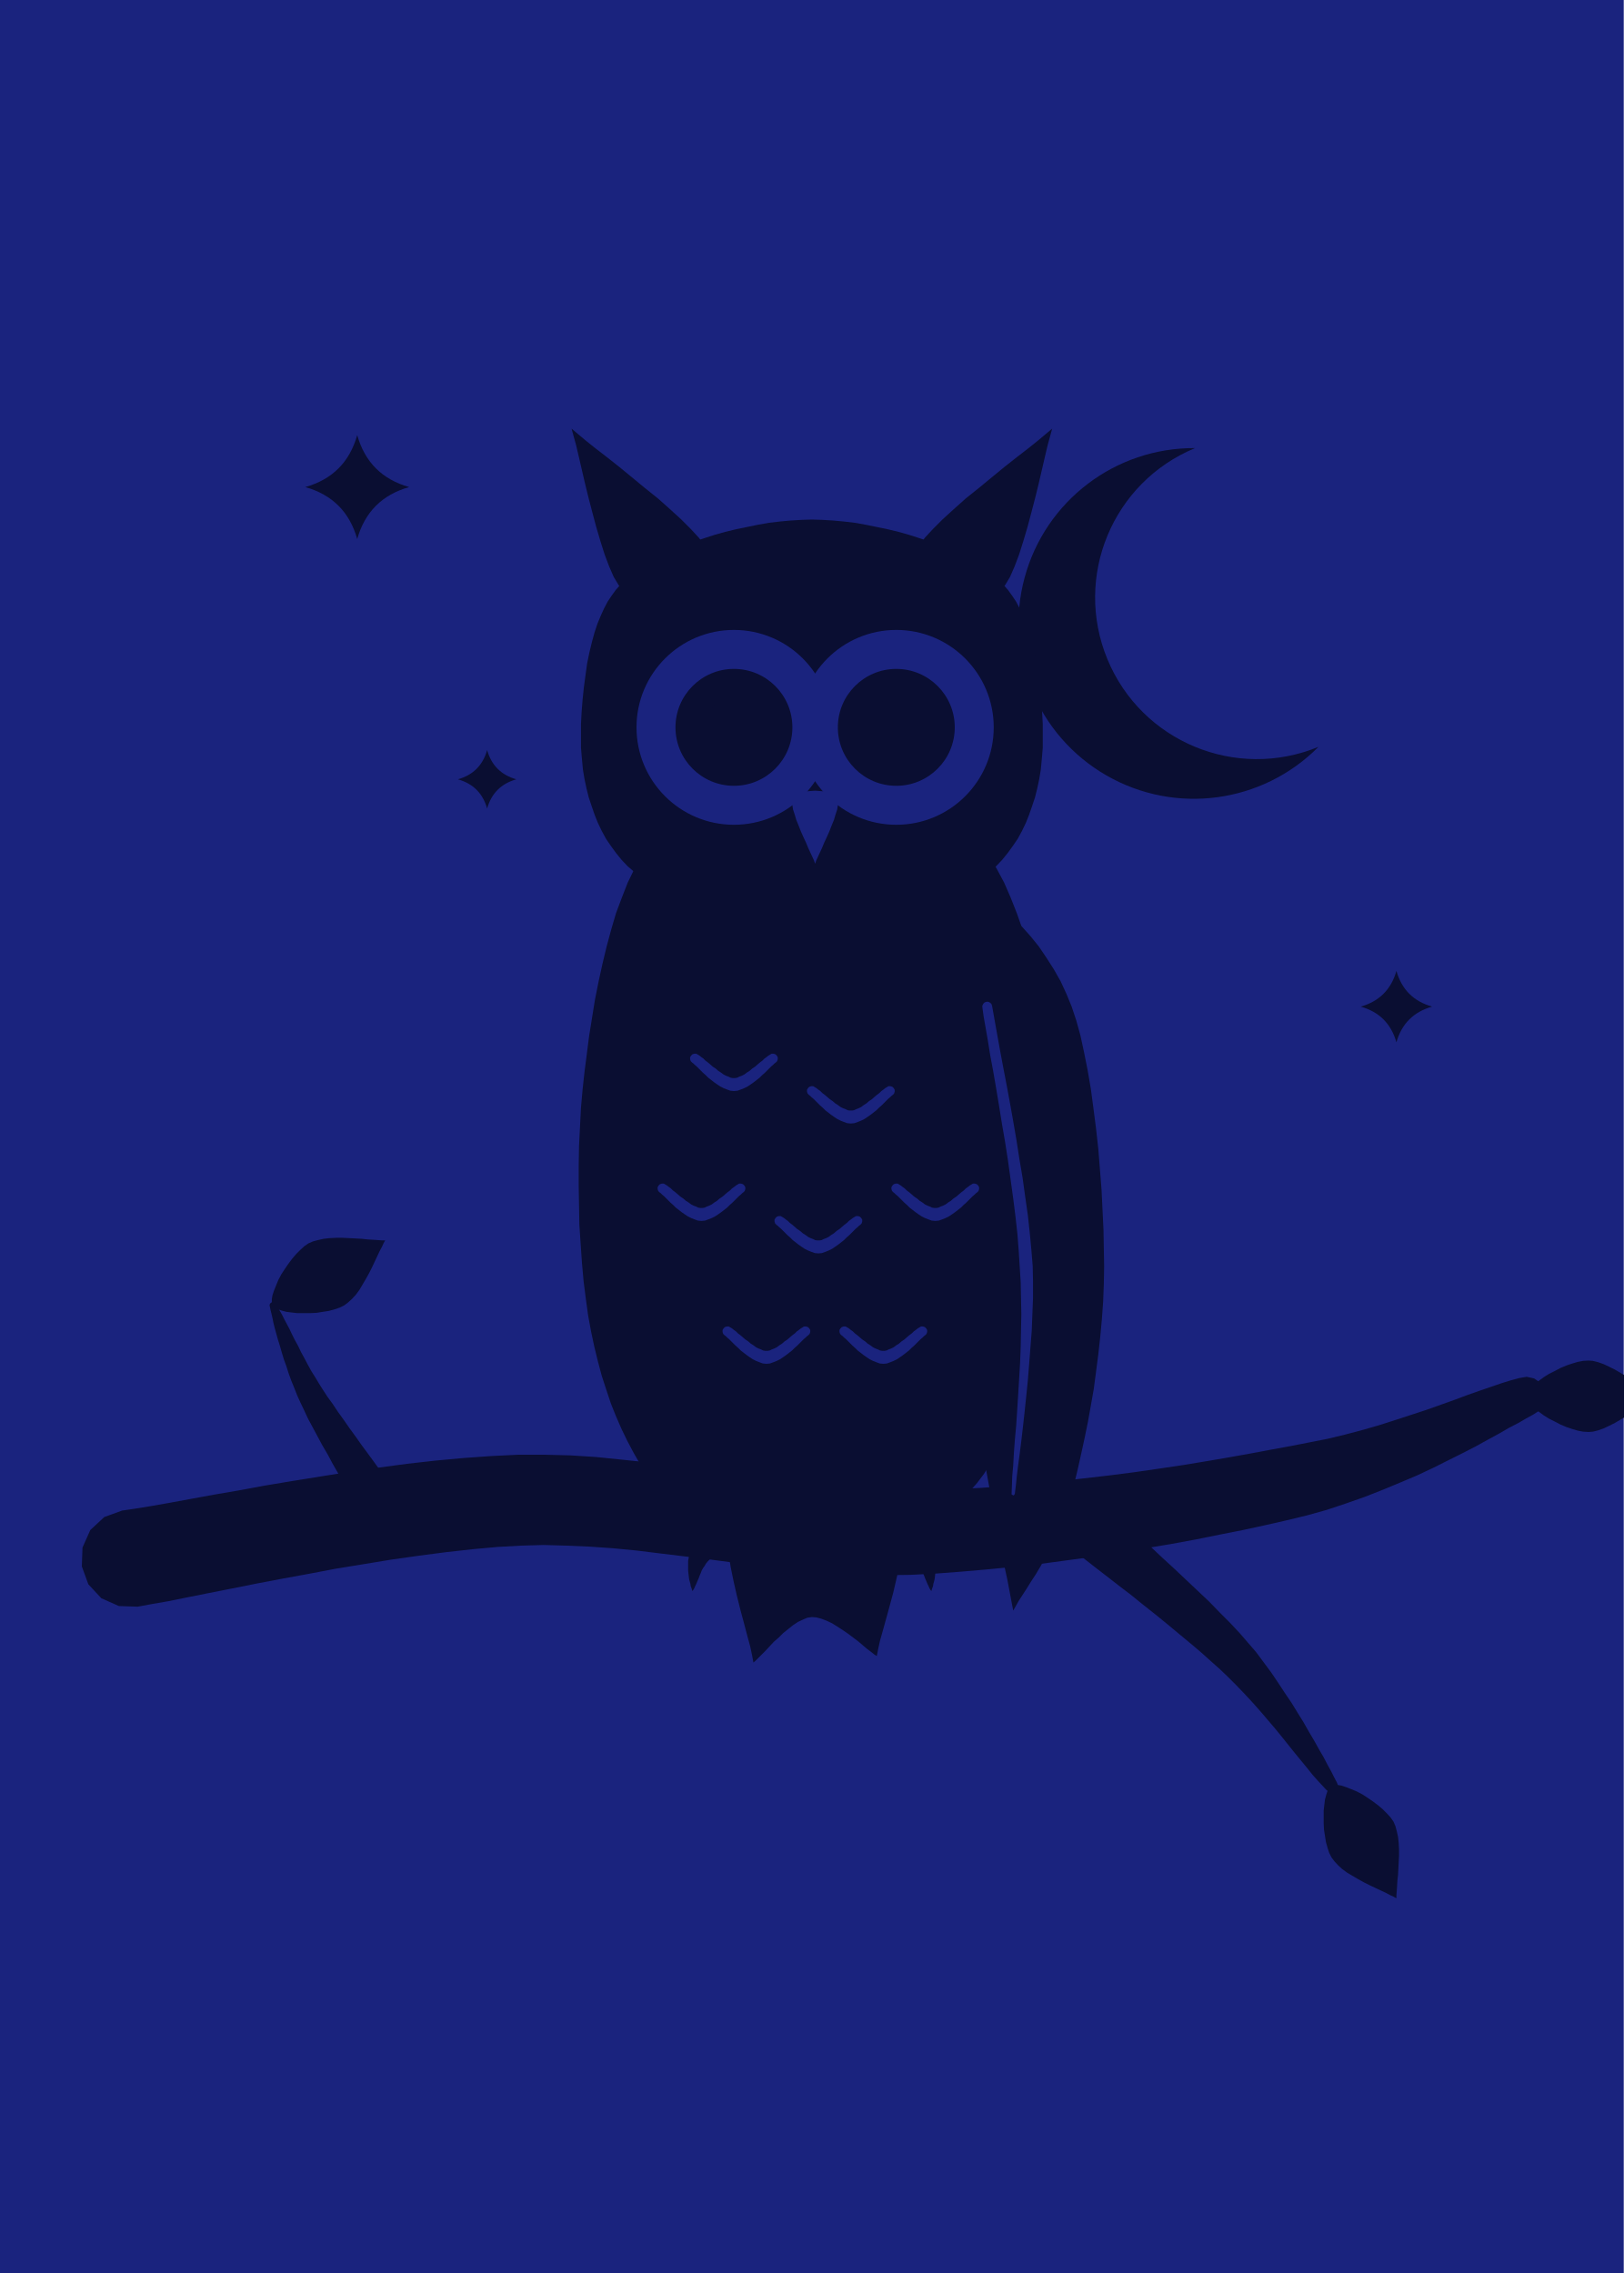
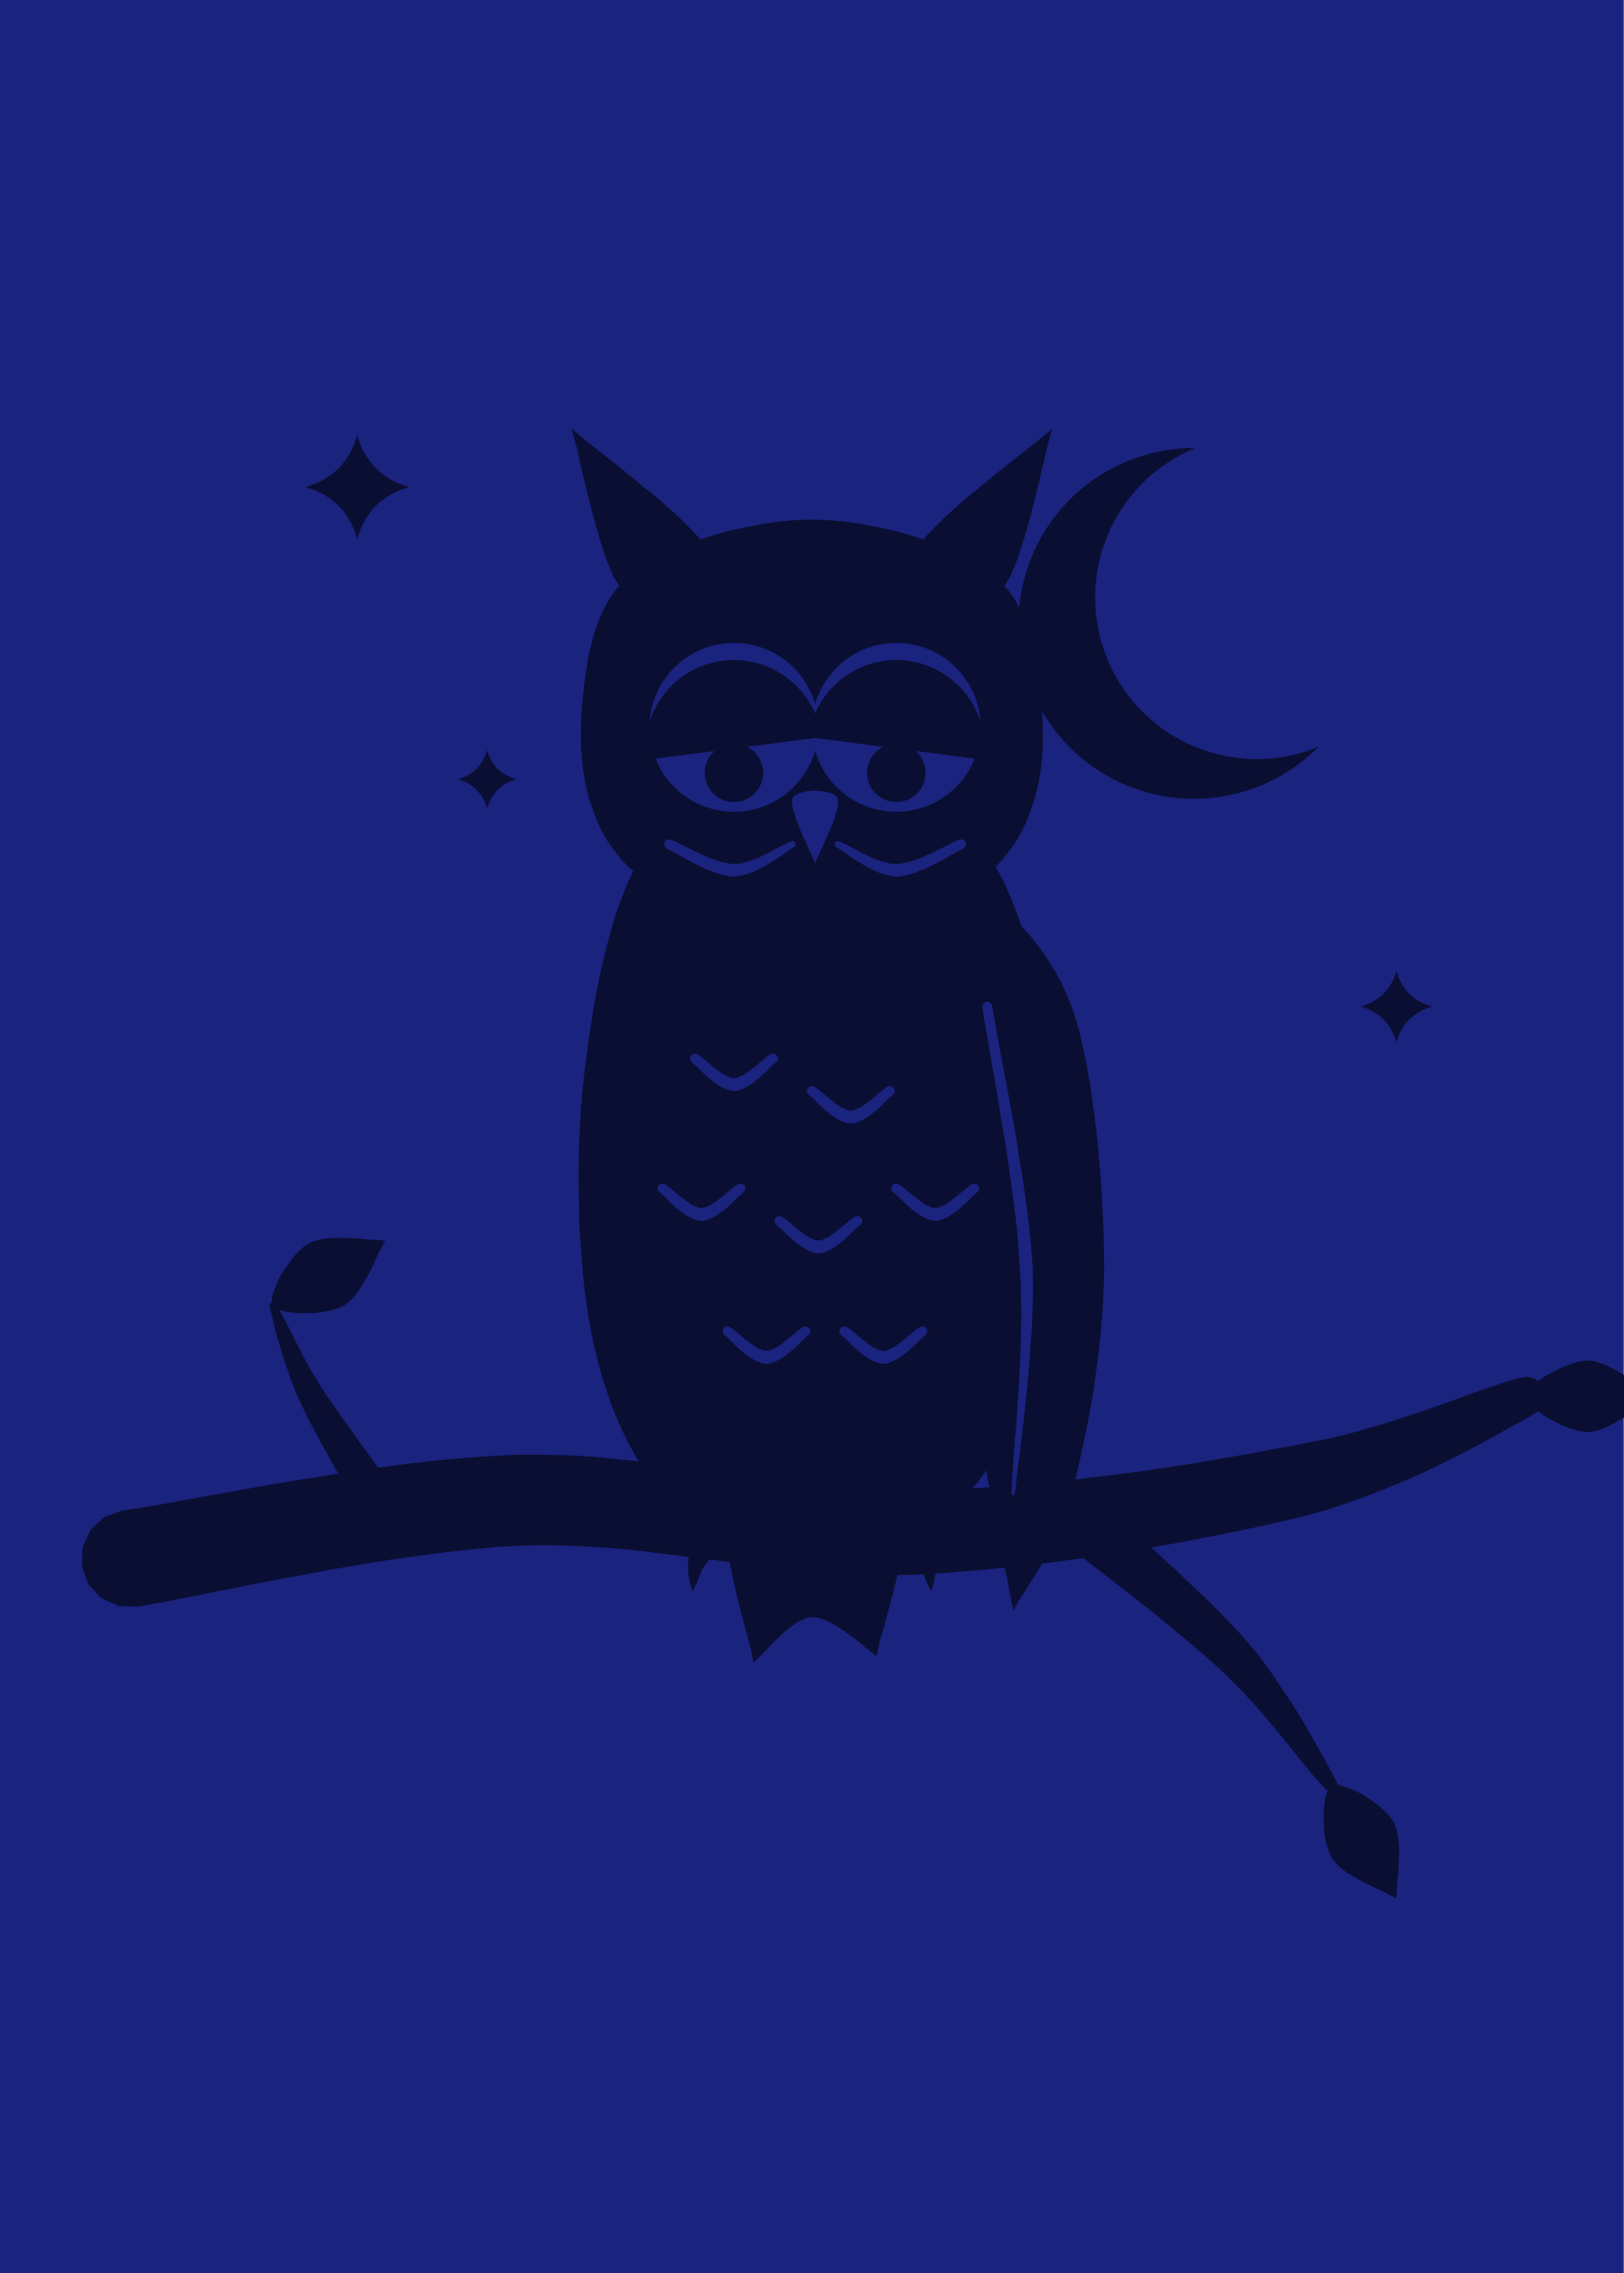
<svg xmlns="http://www.w3.org/2000/svg" viewBox="0 0 500 700">
  <rect width="500" height="700" fill="#1a237e" />
  <g transform="translate(0 10)">
    <path d="M368 128a54 54 0 1 0 38 92a44 44 0 1 1 -38 -92z" fill="#0a0e32" />
    <path d="M110 124Q113.52 136.48 126 140Q113.52 143.52 110 156Q106.48 143.52 94 140Q106.48 136.48 110 124Z" fill="#0a0e32" />
    <path d="M150 221Q151.98 228.02 159 230Q151.98 231.98 150 239Q148.02 231.98 141 230Q148.02 228.02 150 221Z" fill="#0a0e32" />
    <path d="M430 289Q432.42 297.58 441 300Q432.42 302.42 430 311Q427.58 302.42 419 300Q427.58 297.58 430 289Z" fill="#0a0e32" />
    <path d="M42.4 484.8L46.7 484L51.9 483.1L57.8 481.9L64.3 480.6L71.4 479.2L78.9 477.7L86.8 476.2L95 474.7L103.4 473.1L112 471.7L120.5 470.3L129 469.1L137.4 468L145.5 467.1L153.2 466.4L160.4 466L167.4 465.8L174.4 466L181.5 466.3L188.7 466.8L196 467.5L203.3 468.4L210.7 469.3L218.1 470.2L225.7 471.2L233.3 472.2L241 473.1L248.7 473.9L256.5 474.5L264.4 474.9L272.3 475.1L280.3 475L288.2 474.6L296.1 474L304.2 473.3L312.3 472.5L320.5 471.6L328.7 470.5L336.8 469.4L344.8 468.1L352.8 466.8L360.6 465.5L368.2 464.1L375.6 462.6L382.7 461.2L389.6 459.7L396.2 458.2L402.4 456.7L408.5 455L414.5 453L420.2 451L425.8 448.8L431.1 446.6L436.3 444.4L441.2 442.1L445.8 439.8L450.2 437.6L454.3 435.5L458.1 433.4L461.6 431.5L464.7 429.7L467.6 428.2L470 426.8L472.2 425.6L474.2 424.3L475.5 422.4L476 420.1L475.6 417.8L474.3 415.8L472.4 414.5L470.1 414L467.8 414.4L465.2 415.1L462.3 416L459.1 417.1L455.6 418.3L451.9 419.6L447.9 421.1L443.7 422.6L439.2 424.2L434.6 425.7L429.7 427.3L424.7 428.9L419.5 430.4L414.2 431.8L408.8 433.1L403.2 434.2L397.6 435.3L391.6 436.4L385.2 437.6L378.5 438.8L371.5 440L364.2 441.2L356.8 442.3L349.2 443.4L341.4 444.4L333.6 445.3L325.7 446.2L317.9 447L310 447.6L302.2 448.2L294.5 448.6L287 448.9L279.7 449L272.7 449L265.6 448.7L258.5 448.2L251.3 447.5L244 446.6L236.7 445.7L229.3 444.6L221.9 443.5L214.3 442.4L206.7 441.3L199 440.3L191.3 439.5L183.5 438.7L175.6 438.2L167.6 438L159.6 438L151.4 438.4L142.9 439L134.2 439.8L125.3 440.8L116.4 442L107.5 443.3L98.7 444.7L90 446.1L81.6 447.5L73.5 449L65.9 450.3L58.8 451.6L52.3 452.8L46.6 453.8L41.7 454.6L37.6 455.2L32.1 457.2L27.8 461.2L25.4 466.6L25.2 472.4L27.2 477.9L31.2 482.2L36.6 484.6Z" fill="#0a0e32" />
    <path d="M324.1 462.8L326.1 464.2L328.4 466L331.1 468L334.2 470.3L337.4 472.8L340.9 475.5L344.5 478.3L348.3 481.2L352 484.2L355.8 487.2L359.6 490.3L363.2 493.3L366.7 496.2L370 499L373 501.7L375.7 504.1L378.2 506.5L380.7 509L383.2 511.6L385.7 514.3L388.1 517L390.4 519.7L392.7 522.4L394.9 525.1L396.9 527.6L398.9 530.1L400.8 532.4L402.6 534.6L404.2 536.6L405.8 538.4L407.2 539.9L408.4 541.2L409 541.7L409.7 542L410.5 541.9L411.2 541.6L411.7 541L412 540.3L411.9 539.5L411.6 538.8L410.8 537.3L409.9 535.5L408.8 533.5L407.6 531.2L406.2 528.8L404.7 526.1L403.1 523.4L401.4 520.4L399.6 517.5L397.7 514.4L395.6 511.3L393.5 508.1L391.4 505L389.1 501.9L386.8 498.8L384.3 495.9L381.7 492.9L378.8 489.8L375.6 486.6L372.3 483.2L368.8 479.9L365.2 476.5L361.6 473.1L358 469.8L354.5 466.5L351 463.4L347.8 460.5L344.7 457.7L342 455.1L339.6 452.8L337.5 450.9L335.9 449.2L332.8 447.5L329.4 447L326 448L323.2 450.1L321.5 453.2L321 456.6L322 460Z" fill="#0a0e32" />
    <path d="M125.9 454.2L124.9 453L123.6 451.4L122.2 449.6L120.6 447.5L118.9 445.3L117.1 442.9L115.3 440.4L113.4 437.8L111.4 435.1L109.5 432.4L107.6 429.8L105.8 427.2L104 424.7L102.4 422.3L100.8 420.1L99.5 418.1L98.3 416.2L97.1 414.2L95.9 412.3L94.8 410.3L93.8 408.4L92.7 406.4L91.8 404.5L90.8 402.7L89.9 400.9L89.1 399.2L88.3 397.7L87.5 396.2L86.8 394.8L86.1 393.6L85.5 392.5L84.9 391.6L84.7 391.3L84.4 391.1L84 391L83.6 391.1L83.3 391.3L83.1 391.6L83 392L83.1 392.4L83.3 393.4L83.6 394.6L83.9 395.9L84.2 397.4L84.6 399L85.1 400.8L85.6 402.6L86.2 404.5L86.8 406.6L87.4 408.6L88.2 410.8L88.9 413L89.7 415.2L90.6 417.4L91.5 419.7L92.5 421.9L93.6 424.2L94.8 426.8L96.2 429.4L97.7 432.2L99.2 435L100.9 437.9L102.5 440.9L104.1 443.7L105.7 446.6L107.3 449.3L108.8 451.9L110.2 454.4L111.4 456.6L112.5 458.6L113.4 460.3L114.1 461.8L116 463.7L118.5 464.8L121.2 464.9L123.8 463.9L125.7 462L126.8 459.5L126.9 456.8Z" fill="#0a0e32" />
    <path d="M118.6 372L118.1 372.9L117.6 374L116.9 375.3L116.2 376.8L115.4 378.5L114.6 380.2L113.7 382L112.7 383.8L111.7 385.5L110.7 387.2L109.6 388.7L108.4 390L107.2 391.1L106 392L104.6 392.7L103.1 393.2L101.3 393.7L99.4 394L97.5 394.3L95.5 394.4L93.5 394.4L91.6 394.4L89.8 394.2L88.2 394L86.7 393.6L85.5 393.2L84.6 392.6L84 392L83.7 391.2L83.7 390.1L83.9 388.9L84.4 387.4L85 385.9L85.7 384.2L86.6 382.5L87.7 380.8L88.8 379.2L90 377.6L91.2 376.2L92.5 374.9L93.7 373.8L95 372.9L96.4 372.3L97.9 371.9L99.7 371.5L101.5 371.3L103.5 371.2L105.5 371.2L107.5 371.3L109.5 371.4L111.4 371.5L113.2 371.7L114.9 371.8L116.4 371.9L117.7 372L118.6 372Z" fill="#0a0e32" />
    <path d="M430 574.6L429.1 574.1L428 573.6L426.7 572.9L425.2 572.2L423.5 571.4L421.8 570.6L420 569.7L418.2 568.7L416.5 567.7L414.8 566.7L413.3 565.6L412 564.4L410.9 563.2L410 562L409.3 560.6L408.8 559.1L408.3 557.3L408 555.4L407.7 553.5L407.6 551.5L407.6 549.5L407.6 547.6L407.8 545.8L408 544.2L408.4 542.7L408.8 541.5L409.4 540.6L410 540L410.8 539.7L411.9 539.7L413.1 539.9L414.6 540.4L416.1 541L417.8 541.7L419.5 542.6L421.2 543.7L422.8 544.8L424.4 546L425.8 547.2L427.1 548.5L428.2 549.7L429.1 551L429.7 552.4L430.1 553.9L430.5 555.7L430.7 557.5L430.8 559.5L430.8 561.5L430.7 563.5L430.6 565.5L430.5 567.4L430.3 569.2L430.2 570.9L430.1 572.4L430 573.7L430 574.6Z" fill="#0a0e32" />
    <path d="M510 420L509.1 420.5L508.1 421.2L506.9 422L505.5 423L504 424L502.4 425.1L500.7 426.2L499 427.2L497.3 428.2L495.5 429.1L493.8 429.9L492.1 430.5L490.5 430.9L489.1 431L487.5 430.9L485.9 430.6L484.2 430.1L482.4 429.5L480.5 428.7L478.8 427.8L477 426.9L475.4 425.9L473.9 424.8L472.6 423.8L471.5 422.8L470.7 421.8L470.2 420.8L470 420L470.2 419.2L470.7 418.2L471.5 417.2L472.6 416.2L473.9 415.2L475.4 414.1L477 413.1L478.8 412.2L480.5 411.3L482.4 410.5L484.2 409.9L485.9 409.4L487.5 409.1L489.1 409L490.5 409.1L492.1 409.5L493.8 410.1L495.5 410.9L497.3 411.8L499 412.8L500.7 413.8L502.4 414.9L504 416L505.5 417L506.9 418L508.1 418.8L509.1 419.5L510 420Z" fill="#0a0e32" />
    <path d="M270 500L269.2 499.5L268.2 498.7L267 497.8L265.7 496.7L264.3 495.5L262.7 494.3L261.1 493.1L259.5 492L257.8 490.9L256.2 489.9L254.5 489.1L252.9 488.5L251.4 488.1L250 488L248.6 488.2L247.2 488.8L245.7 489.5L244.2 490.5L242.7 491.7L241.2 492.9L239.8 494.3L238.3 495.6L237 497L235.8 498.3L234.6 499.5L233.6 500.5L232.7 501.4L232 502L231.6 499.8L231 497L230.1 493.7L229.1 489.9L228 485.8L226.9 481.4L225.9 477L225 472.6L224.3 468.2L223.8 464.1L223.7 460.3L224 457L224.7 454.2L226 452L228 450.3L230.7 449L234 447.8L237.8 447L242 446.3L246.4 446L251 445.9L255.6 446L260 446.4L264.2 447L268 447.9L271.3 449L274 450.4L276 452L277.3 454.1L278 456.8L278.3 460L278.2 463.6L277.7 467.6L277 471.7L276.1 476L275.1 480.3L274 484.4L272.9 488.4L271.9 492L271 495.2L270.4 497.9L270 500Z" fill="#0a0e32" />
    <path d="M200 250L202.6 246.8L205.6 243.7L208.7 240.9L212 238.4L215.6 236.1L219.2 234L223 232.1L226.9 230.5L230.8 229.1L234.7 228L238.6 227.1L242.5 226.5L246.3 226.1L250 226L253.7 226.1L257.6 226.5L261.6 227.1L265.6 228L269.7 229.1L273.7 230.5L277.8 232.1L281.7 234L285.6 236.1L289.3 238.4L292.8 240.9L296.1 243.7L299.2 246.8L302 250L304.6 253.6L306.9 257.5L309.2 261.8L311.2 266.4L313.1 271.2L314.9 276.3L316.5 281.5L318 286.9L319.3 292.4L320.5 297.9L321.5 303.5L322.5 309.1L323.3 314.6L324 320L324.6 325.5L325 331.1L325.2 337L325.3 342.9L325.3 349L325.2 355.1L324.9 361.1L324.5 367.1L324 373.1L323.4 378.9L322.6 384.5L321.8 390L321 395.1L320 400L319 404.7L317.8 409.2L316.6 413.7L315.2 418L313.8 422.2L312.3 426.2L310.6 430.1L308.9 433.8L307 437.4L305 440.7L303 443.9L300.8 446.8L298.4 449.5L296 452L293.4 454.2L290.6 456.2L287.6 458L284.4 459.6L281.1 461L277.7 462.1L274.3 463.1L270.7 464L267.2 464.6L263.6 465.1L260.1 465.5L256.7 465.8L253.3 466L250 466L246.7 466L243.4 465.8L240.1 465.5L236.7 465.1L233.3 464.6L230 464L226.6 463.1L223.4 462.1L220.2 461L217.1 459.6L214.1 458L211.2 456.2L208.5 454.2L206 452L203.6 449.5L201.3 446.8L199.1 443.9L197 440.7L195.1 437.4L193.2 433.8L191.4 430.1L189.7 426.2L188.1 422.2L186.7 418L185.3 413.7L184.1 409.2L183 404.7L182 400L181.1 395.1L180.4 390L179.7 384.5L179.2 378.9L178.8 373.1L178.4 367.1L178.3 361.1L178.2 355.1L178.2 349L178.3 342.9L178.6 337L178.9 331.1L179.4 325.5L180 320L180.7 314.6L181.4 309.1L182.3 303.5L183.2 297.9L184.3 292.4L185.5 286.9L186.8 281.5L188.2 276.3L189.7 271.2L191.5 266.4L193.3 261.8L195.4 257.5L197.6 253.6Z" fill="#0a0e32" />
    <path d="M312 486L311.5 483.4L310.9 480.2L310.2 476.5L309.3 472.4L308.4 467.9L307.5 463.1L306.5 458L305.5 452.7L304.5 447.3L303.5 441.8L302.5 436.3L301.6 430.7L300.8 425.3L300 420L299.3 414.7L298.5 409.2L297.7 403.6L297 397.9L296.2 392.1L295.5 386.2L294.8 380.3L294.1 374.3L293.5 368.4L293 362.5L292.6 356.7L292.3 351L292.1 345.4L292 340L292 334.5L292.1 328.6L292.3 322.5L292.5 316.4L292.8 310.2L293.2 304.1L293.6 298.1L294.2 292.5L294.9 287.2L295.6 282.4L296.5 278.2L297.6 274.7L298.7 271.9L300 270L301.5 268.9L303.3 268.6L305.3 268.9L307.6 269.8L309.9 271.3L312.4 273.2L314.9 275.6L317.4 278.4L319.9 281.5L322.2 284.9L324.5 288.5L326.6 292.2L328.4 296.1L330 300L331.4 304.2L332.7 308.9L333.8 314L334.9 319.5L335.9 325.3L336.7 331.3L337.5 337.5L338.2 343.8L338.7 350.1L339.2 356.4L339.5 362.6L339.8 368.7L339.9 374.5L340 380L339.9 385.4L339.7 390.8L339.3 396.3L338.8 401.7L338.2 407.1L337.5 412.5L336.8 417.8L335.9 422.9L335 427.9L334 432.8L333 437.4L332 441.9L331 446.1L330 450L328.9 453.7L327.7 457.2L326.3 460.6L324.9 463.8L323.4 466.8L321.9 469.7L320.4 472.4L318.9 474.9L317.4 477.2L316.1 479.3L314.8 481.3L313.7 483L312.8 484.6L312 486Z" fill="#0a0e32" />
    <path d="M176 122L177.9 123.6L180.4 125.7L183.4 128.1L186.9 130.8L190.7 133.8L194.6 137L198.6 140.3L202.6 143.5L206.3 146.8L209.7 149.9L212.7 152.9L215.2 155.6L217 158L218 160L218.2 161.8L217.8 163.6L216.7 165.4L215.2 167.1L213.3 168.7L211.1 170.2L208.6 171.5L206 172.6L203.3 173.4L200.7 173.8L198.1 174L195.8 173.8L193.7 173.1L192 172L190.5 170.2L189 167.7L187.6 164.5L186.2 160.8L184.9 156.7L183.6 152.3L182.4 147.8L181.2 143.2L180.1 138.7L179.1 134.4L178.2 130.5L177.4 127.1L176.6 124.2L176 122Z" fill="#0a0e32" />
    <path d="M324 122L322.1 123.6L319.6 125.7L316.6 128.1L313.1 130.8L309.3 133.8L305.4 137L301.4 140.3L297.4 143.5L293.7 146.8L290.3 149.9L287.3 152.9L284.8 155.6L283 158L282 160L281.8 161.8L282.2 163.6L283.3 165.4L284.8 167.1L286.7 168.7L288.9 170.2L291.4 171.5L294 172.6L296.7 173.4L299.3 173.8L301.9 174L304.2 173.8L306.3 173.1L308 172L309.5 170.2L311 167.7L312.4 164.5L313.8 160.8L315.1 156.7L316.4 152.3L317.6 147.8L318.8 143.2L319.9 138.7L320.9 134.4L321.8 130.5L322.6 127.1L323.4 124.2L324 122Z" fill="#0a0e32" />
    <path d="M184 182L185 179.6L186 177.4L187.1 175.3L188.3 173.5L189.6 171.7L191 170.1L192.5 168.6L194.1 167.2L195.8 165.9L197.6 164.7L199.5 163.5L201.5 162.3L203.7 161.1L206 160L208.5 158.9L211.1 157.8L214 156.7L217 155.7L220.1 154.7L223.3 153.8L226.6 153L230 152.3L233.4 151.6L236.8 151L240.2 150.6L243.5 150.3L246.8 150.1L250 150L253.2 150.1L256.5 150.3L259.8 150.6L263.2 151L266.6 151.6L270 152.3L273.4 153L276.7 153.8L279.9 154.7L283 155.7L286 156.7L288.9 157.8L291.5 158.9L294 160L296.3 161.1L298.5 162.3L300.5 163.5L302.4 164.7L304.2 165.9L305.9 167.2L307.5 168.6L309 170.1L310.4 171.7L311.7 173.5L312.9 175.3L314 177.4L315 179.6L316 182L316.9 184.7L317.7 187.6L318.5 190.9L319.2 194.3L319.7 197.9L320.2 201.6L320.6 205.4L320.9 209.2L321.1 213L321.1 216.7L321.1 220.3L320.8 223.8L320.5 227L320 230L319.4 232.8L318.7 235.6L317.8 238.3L316.9 240.9L315.9 243.4L314.7 245.9L313.4 248.3L311.9 250.5L310.3 252.7L308.6 254.8L306.7 256.8L304.6 258.6L302.4 260.4L300 262L297.4 263.5L294.4 265L291.3 266.3L287.9 267.6L284.4 268.7L280.7 269.8L276.9 270.8L273 271.6L269.1 272.3L265.2 272.9L261.3 273.4L257.4 273.7L253.6 273.9L250 274L246.4 273.9L242.6 273.7L238.7 273.4L234.8 272.9L230.9 272.3L227 271.6L223.1 270.8L219.3 269.8L215.6 268.7L212.1 267.6L208.7 266.3L205.6 265L202.6 263.5L200 262L197.6 260.4L195.4 258.6L193.3 256.8L191.4 254.8L189.7 252.7L188.1 250.5L186.6 248.3L185.3 245.9L184.1 243.4L183.1 240.9L182.2 238.3L181.3 235.6L180.6 232.8L180 230L179.5 227L179.2 223.8L178.9 220.3L178.9 216.7L178.9 213L179.1 209.2L179.4 205.4L179.8 201.6L180.3 197.9L180.8 194.3L181.5 190.9L182.3 187.6L183.1 184.7Z" fill="#0a0e32" />
    <path d="M226.9 450.8L226.4 451.3L225.9 451.9L225.2 452.6L224.4 453.4L223.5 454.3L222.5 455.3L221.5 456.3L220.4 457.3L219.4 458.4L218.3 459.5L217.3 460.6L216.3 461.7L215.4 462.8L214.5 463.9L213.7 465L213.1 466.1L212.6 467.3L212.3 468.4L212.1 469.6L211.9 470.7L211.9 471.7L211.9 472.7L211.9 473.7L212 474.6L212.1 475.5L212.2 476.3L212.4 477.1L212.6 477.8L212.7 478.5L212.9 479L213.1 479.6L213.2 480L213.2 480L213.5 479.6L213.8 479.1L214 478.6L214.3 478L214.6 477.3L214.9 476.6L215.2 475.9L215.5 475.1L215.8 474.4L216.1 473.6L216.5 472.9L217 472.2L217.4 471.5L217.9 470.9L218.4 470.4L218.9 469.9L219.4 469.3L220.1 468.6L220.9 467.8L221.8 466.9L222.7 466L223.8 465L224.8 464.1L225.9 463.2L227 462.3L228.1 461.4L229.1 460.5L230.1 459.7L231 459L231.8 458.3L232.5 457.7L233.1 457.2L234.1 455.8L234.5 454.1L234.2 452.3L233.2 450.9L231.8 449.9L230.1 449.5L228.3 449.8Z" fill="#0a0e32" />
    <path d="M225.5 454L225.6 454.5L225.6 455.1L225.7 455.8L225.8 456.6L225.8 457.4L225.9 458.3L225.9 459.3L226 460.3L226.1 461.3L226.1 462.3L226.2 463.3L226.3 464.3L226.3 465.3L226.4 466.3L226.4 467.2L226.5 468L226.7 468.8L226.9 469.7L227.2 470.5L227.4 471.4L227.6 472.3L227.8 473.2L228 474L228.3 474.9L228.5 475.7L228.7 476.5L228.9 477.2L229.1 477.9L229.3 478.5L229.6 479.1L229.8 479.6L230 480L230 480L230.2 479.6L230.4 479.1L230.7 478.5L230.9 477.9L231.1 477.2L231.3 476.5L231.5 475.7L231.8 474.9L232 474L232.2 473.2L232.4 472.3L232.6 471.4L232.8 470.5L233.1 469.7L233.3 468.8L233.5 468L233.6 467.2L233.6 466.3L233.7 465.3L233.8 464.3L233.8 463.3L233.9 462.3L233.9 461.3L234 460.3L234.1 459.3L234.1 458.3L234.2 457.4L234.3 456.6L234.3 455.8L234.4 455.1L234.4 454.5L234.5 454L234.2 452.3L233.2 450.8L231.7 449.8L230 449.5L228.3 449.8L226.8 450.8L225.8 452.3Z" fill="#0a0e32" />
    <path d="M226.9 457.2L227.5 457.7L228.2 458.3L229 459L229.9 459.7L230.9 460.5L231.9 461.4L233 462.3L234.1 463.2L235.2 464.1L236.2 465L237.3 466L238.2 466.9L239.1 467.8L239.9 468.6L240.6 469.3L241.1 469.9L241.6 470.4L242.1 470.9L242.6 471.5L243 472.2L243.5 472.9L243.9 473.6L244.2 474.4L244.5 475.1L244.8 475.9L245.1 476.6L245.4 477.3L245.7 478L246 478.6L246.2 479.1L246.5 479.6L246.8 480L246.8 480L246.9 479.6L247.1 479L247.3 478.5L247.4 477.8L247.6 477.1L247.8 476.3L247.9 475.5L248 474.6L248.1 473.7L248.1 472.7L248.1 471.7L248.1 470.7L247.9 469.6L247.7 468.4L247.4 467.3L246.9 466.1L246.3 465L245.5 463.9L244.6 462.8L243.7 461.7L242.7 460.6L241.7 459.5L240.6 458.4L239.6 457.3L238.5 456.3L237.5 455.3L236.5 454.3L235.6 453.4L234.8 452.6L234.1 451.9L233.6 451.3L233.1 450.8L231.7 449.8L229.9 449.5L228.2 449.9L226.8 450.9L225.8 452.3L225.5 454.1L225.9 455.8Z" fill="#0a0e32" />
    <path d="M266.9 450.8L266.4 451.3L265.9 451.9L265.2 452.6L264.4 453.4L263.5 454.3L262.5 455.3L261.5 456.3L260.4 457.3L259.4 458.4L258.3 459.5L257.3 460.6L256.3 461.7L255.4 462.8L254.5 463.9L253.7 465L253.1 466.1L252.6 467.3L252.3 468.4L252.1 469.6L251.9 470.7L251.9 471.7L251.9 472.7L251.9 473.7L252 474.6L252.1 475.5L252.2 476.3L252.4 477.1L252.6 477.8L252.7 478.5L252.9 479L253.1 479.6L253.2 480L253.2 480L253.5 479.6L253.8 479.1L254 478.6L254.3 478L254.6 477.3L254.9 476.6L255.2 475.9L255.5 475.1L255.8 474.4L256.1 473.6L256.5 472.9L257 472.2L257.4 471.5L257.9 470.9L258.4 470.4L258.9 469.9L259.4 469.3L260.1 468.6L260.9 467.8L261.8 466.9L262.7 466L263.8 465L264.8 464.1L265.9 463.2L267 462.3L268.1 461.4L269.1 460.5L270.1 459.7L271 459L271.8 458.3L272.5 457.7L273.1 457.2L274.1 455.8L274.5 454.1L274.2 452.3L273.2 450.9L271.8 449.9L270.1 449.5L268.3 449.8Z" fill="#0a0e32" />
    <path d="M265.5 454L265.6 454.5L265.6 455.1L265.7 455.8L265.8 456.6L265.8 457.4L265.9 458.3L265.9 459.3L266 460.3L266.1 461.3L266.1 462.3L266.2 463.3L266.3 464.3L266.3 465.3L266.4 466.3L266.4 467.2L266.5 468L266.7 468.8L266.9 469.7L267.2 470.5L267.4 471.4L267.6 472.3L267.8 473.2L268 474L268.3 474.9L268.5 475.7L268.7 476.5L268.9 477.2L269.1 477.9L269.3 478.5L269.6 479.1L269.8 479.6L270 480L270 480L270.2 479.6L270.4 479.1L270.7 478.5L270.9 477.9L271.1 477.2L271.3 476.5L271.5 475.7L271.8 474.9L272 474L272.2 473.2L272.4 472.3L272.6 471.4L272.8 470.5L273.1 469.7L273.3 468.8L273.5 468L273.6 467.2L273.6 466.3L273.7 465.3L273.8 464.3L273.8 463.3L273.9 462.3L273.9 461.3L274 460.3L274.1 459.3L274.1 458.3L274.2 457.4L274.3 456.6L274.3 455.8L274.4 455.1L274.4 454.5L274.5 454L274.2 452.3L273.2 450.8L271.7 449.8L270 449.5L268.3 449.8L266.8 450.8L265.8 452.3Z" fill="#0a0e32" />
    <path d="M266.9 457.2L267.5 457.7L268.2 458.3L269 459L269.9 459.7L270.9 460.5L271.9 461.4L273 462.3L274.1 463.2L275.2 464.1L276.2 465L277.3 466L278.2 466.9L279.1 467.8L279.9 468.6L280.6 469.3L281.1 469.9L281.6 470.4L282.1 470.9L282.6 471.5L283 472.2L283.5 472.9L283.9 473.6L284.2 474.4L284.5 475.1L284.8 475.9L285.1 476.6L285.4 477.3L285.7 478L286 478.6L286.2 479.1L286.5 479.6L286.8 480L286.8 480L286.9 479.6L287.1 479L287.3 478.5L287.4 477.8L287.6 477.1L287.8 476.3L287.9 475.5L288 474.6L288.1 473.7L288.1 472.7L288.1 471.7L288.1 470.7L287.9 469.6L287.7 468.4L287.4 467.3L286.9 466.1L286.3 465L285.5 463.9L284.6 462.8L283.7 461.7L282.7 460.6L281.7 459.5L280.6 458.4L279.6 457.3L278.5 456.3L277.5 455.3L276.5 454.3L275.6 453.4L274.8 452.6L274.1 451.9L273.6 451.3L273.1 450.8L271.7 449.8L269.9 449.5L268.2 449.9L266.8 450.9L265.8 452.3L265.5 454.1L265.9 455.8Z" fill="#0a0e32" />
-     <path d="M226 214m-30 0a30 30 0 1 0 60 0a30 30 0 1 0 -60 0zM226 214m-18 0a18 18 0 1 1 36 0a18 18 0 1 1 -36 0z" fill="#1a237e" />
-     <path d="M276 214m-30 0a30 30 0 1 0 60 0a30 30 0 1 0 -60 0zM276 214m-18 0a18 18 0 1 1 36 0a18 18 0 1 1 -36 0z" fill="#1a237e" />
+     <path d="M226 214m-26 0a26 26 0 1 0 52 0a26 26 0 1 0 -52 0z" fill="#1a237e" />
+     <path d="M276 214m-26 0a26 26 0 1 0 52 0a26 26 0 1 0 -52 0z" fill="#1a237e" />
+     <path d="M205.4 251.4L206.1 251.7L206.9 252.1L207.8 252.6L208.9 253.2L210.1 253.9L211.3 254.6L212.7 255.3L214.1 256.1L215.6 256.8L217.1 257.5L218.6 258.1L220.1 258.7L221.6 259.2L223.1 259.6L224.5 259.9L226 260L227.4 259.8L228.9 259.5L230.3 259.1L231.7 258.6L233 258L234.4 257.3L235.7 256.6L237 255.8L238.2 255.1L239.4 254.3L240.5 253.6L241.5 252.9L242.4 252.3L243.2 251.7L243.9 251.2L244.4 250.9L244.8 250.7L244.9 250.3L245 249.9L244.9 249.6L244.7 249.2L244.3 249.1L243.9 249L243.6 249.1L242.9 249.4L242.1 249.8L241.2 250.2L240.2 250.7L239.1 251.3L238 251.9L236.8 252.6L235.5 253.2L234.3 253.8L233 254.4L231.7 254.9L230.5 255.3L229.2 255.6L228.1 255.9L227 256L226 256L225 256L223.8 255.8L222.6 255.5L221.3 255.2L219.9 254.7L218.5 254.2L217.1 253.6L215.6 252.9L214.2 252.3L212.9 251.6L211.6 251L210.4 250.4L209.3 249.8L208.3 249.3L207.4 248.9L206.6 248.6L206 248.5L205.5 248.6L205 248.9L204.6 249.4L204.5 250L204.6 250.5L204.9 251Z" fill="#1a237e" />
+     <path d="M257.6 250.9L258.1 251.2L258.8 251.7L259.6 252.3L260.5 252.9L261.5 253.6L262.6 254.3L263.8 255.1L265 255.8L266.3 256.6L267.6 257.3L269 258L270.3 258.6L271.7 259.1L273.1 259.5L274.6 259.8L276 260L277.5 259.9L278.9 259.6L280.4 259.2L281.9 258.7L283.4 258.1L284.9 257.5L286.4 256.8L287.9 256.1L289.3 255.3L290.7 254.6L291.9 253.9L293.1 253.2L294.2 252.6L295.1 252.1L295.9 251.7L296.6 251.4L297.1 251L297.4 250.5L297.5 250L297.4 249.4L297 248.9L296.5 248.6L296 248.5L295.4 248.6L294.6 248.9L293.7 249.3L292.7 249.8L291.6 250.4L290.4 251L289.1 251.6L287.8 252.3L286.4 252.9L284.9 253.6L283.5 254.2L282.1 254.7L280.7 255.2L279.4 255.5L278.2 255.8L277 256L276 256L275 256L273.9 255.9L272.8 255.6L271.5 255.3L270.3 254.9L269 254.4L267.7 253.8L266.5 253.2L265.2 252.6L264 251.9L262.9 251.3L261.8 250.7L260.8 250.2L259.9 249.8L259.1 249.4L258.4 249.1L258.1 249L257.7 249.1L257.3 249.2L257.1 249.6L257 249.9L257.1 250.3L257.2 250.7Z" fill="#1a237e" />
    <path d="M251 256L250.7 255.1L250.2 254L249.6 252.7L248.9 251.2L248.2 249.5L247.4 247.8L246.6 246L245.9 244.2L245.2 242.5L244.7 240.8L244.2 239.3L244 238L243.9 236.9L244 236L244.4 235.3L245.1 234.8L246 234.3L247.1 234L248.3 233.7L249.6 233.6L251 233.5L252.4 233.6L253.7 233.7L254.9 234L256 234.3L256.9 234.8L257.6 235.3L258 236L258.1 236.9L258 238L257.8 239.3L257.3 240.8L256.8 242.5L256.1 244.2L255.4 246L254.6 247.8L253.8 249.5L253.1 251.2L252.4 252.7L251.8 254L251.3 255.1L251 256Z" fill="#1a237e" />
    <path d="M213.1 317.2L213.5 317.5L213.9 317.9L214.5 318.4L215.1 319L215.8 319.7L216.5 320.4L217.3 321.1L218.1 321.9L219 322.6L219.9 323.3L220.9 324L221.8 324.6L222.8 325.1L223.8 325.5L224.9 325.9L226 326L227.1 325.9L228.2 325.5L229.2 325.1L230.2 324.6L231.1 324L232.1 323.3L233 322.6L233.9 321.9L234.7 321.1L235.5 320.4L236.2 319.7L236.9 319L237.5 318.4L238.1 317.9L238.5 317.5L238.9 317.2L239.3 316.8L239.5 316.2L239.5 315.6L239.2 315.1L238.8 314.7L238.2 314.5L237.6 314.5L237.1 314.8L236.6 315.1L236.1 315.5L235.4 316L234.8 316.6L234 317.2L233.3 317.8L232.5 318.5L231.6 319.1L230.8 319.8L230 320.3L229.2 320.9L228.4 321.3L227.6 321.6L227 321.9L226.4 322L226 322L225.6 322L225 321.9L224.4 321.6L223.6 321.3L222.8 320.9L222 320.3L221.2 319.8L220.4 319.1L219.5 318.5L218.7 317.8L218 317.2L217.2 316.6L216.6 316L215.9 315.5L215.4 315.1L214.9 314.8L214.4 314.5L213.8 314.5L213.2 314.7L212.8 315.1L212.5 315.6L212.5 316.2L212.7 316.8Z" fill="#1a237e" />
    <path d="M249.1 327.2L249.5 327.5L249.9 327.9L250.5 328.4L251.1 329L251.8 329.7L252.5 330.4L253.3 331.1L254.1 331.9L255 332.6L255.9 333.3L256.9 334L257.8 334.6L258.8 335.1L259.8 335.5L260.9 335.9L262 336L263.1 335.9L264.2 335.5L265.2 335.1L266.2 334.6L267.1 334L268.1 333.3L269 332.6L269.9 331.9L270.7 331.1L271.5 330.4L272.2 329.7L272.9 329L273.5 328.4L274.1 327.9L274.5 327.5L274.9 327.2L275.3 326.8L275.5 326.2L275.5 325.6L275.2 325.1L274.8 324.7L274.2 324.5L273.6 324.5L273.1 324.8L272.6 325.1L272.1 325.5L271.4 326L270.8 326.6L270 327.2L269.3 327.8L268.5 328.5L267.6 329.1L266.8 329.8L266 330.3L265.2 330.9L264.4 331.3L263.6 331.6L263 331.9L262.4 332L262 332L261.6 332L261 331.9L260.4 331.6L259.6 331.3L258.8 330.9L258 330.3L257.2 329.8L256.4 329.1L255.5 328.5L254.7 327.8L254 327.2L253.2 326.6L252.6 326L251.9 325.5L251.4 325.1L250.9 324.8L250.4 324.5L249.8 324.5L249.2 324.7L248.8 325.1L248.5 325.6L248.5 326.2L248.7 326.8Z" fill="#1a237e" />
    <path d="M203.1 357.2L203.5 357.5L203.9 357.9L204.5 358.4L205.1 359L205.8 359.7L206.5 360.4L207.3 361.1L208.1 361.9L209 362.6L209.9 363.3L210.9 364L211.8 364.6L212.8 365.1L213.8 365.5L214.9 365.9L216 366L217.1 365.9L218.2 365.5L219.2 365.1L220.2 364.6L221.1 364L222.1 363.3L223 362.6L223.9 361.9L224.7 361.1L225.5 360.4L226.2 359.7L226.9 359L227.5 358.4L228.1 357.9L228.5 357.5L228.9 357.2L229.3 356.8L229.5 356.2L229.5 355.6L229.2 355.1L228.8 354.7L228.2 354.5L227.6 354.5L227.1 354.8L226.6 355.1L226.1 355.5L225.4 356L224.8 356.6L224 357.2L223.3 357.8L222.5 358.5L221.6 359.1L220.8 359.8L220 360.3L219.2 360.9L218.4 361.3L217.6 361.6L217 361.9L216.4 362L216 362L215.6 362L215 361.9L214.4 361.6L213.6 361.3L212.8 360.9L212 360.3L211.2 359.8L210.4 359.1L209.5 358.5L208.7 357.8L208 357.2L207.2 356.6L206.6 356L205.9 355.5L205.4 355.1L204.9 354.8L204.4 354.5L203.8 354.5L203.2 354.7L202.8 355.1L202.5 355.6L202.5 356.2L202.7 356.8Z" fill="#1a237e" />
    <path d="M239.1 367.2L239.5 367.5L239.9 367.9L240.5 368.4L241.1 369L241.8 369.7L242.5 370.4L243.3 371.1L244.1 371.9L245 372.6L245.9 373.3L246.9 374L247.8 374.6L248.8 375.1L249.8 375.5L250.9 375.9L252 376L253.1 375.9L254.2 375.5L255.2 375.1L256.2 374.6L257.1 374L258.1 373.3L259 372.6L259.9 371.9L260.7 371.1L261.5 370.4L262.2 369.7L262.9 369L263.5 368.4L264.1 367.9L264.5 367.5L264.9 367.2L265.3 366.8L265.5 366.2L265.5 365.6L265.2 365.1L264.8 364.7L264.2 364.5L263.6 364.5L263.1 364.8L262.6 365.1L262.1 365.5L261.4 366L260.8 366.6L260 367.2L259.3 367.8L258.5 368.5L257.6 369.1L256.8 369.8L256 370.3L255.2 370.9L254.4 371.3L253.6 371.6L253 371.9L252.4 372L252 372L251.6 372L251 371.9L250.4 371.6L249.6 371.3L248.8 370.9L248 370.3L247.2 369.8L246.4 369.1L245.5 368.5L244.7 367.8L244 367.2L243.2 366.6L242.6 366L241.9 365.5L241.4 365.1L240.9 364.8L240.4 364.5L239.8 364.5L239.2 364.7L238.8 365.1L238.5 365.6L238.5 366.2L238.7 366.8Z" fill="#1a237e" />
    <path d="M275.1 357.2L275.5 357.5L275.9 357.9L276.5 358.4L277.1 359L277.8 359.7L278.5 360.4L279.3 361.1L280.1 361.9L281 362.6L281.9 363.3L282.9 364L283.8 364.6L284.8 365.1L285.8 365.5L286.9 365.9L288 366L289.1 365.9L290.2 365.5L291.2 365.1L292.2 364.6L293.1 364L294.1 363.3L295 362.6L295.9 361.9L296.7 361.1L297.5 360.4L298.2 359.7L298.9 359L299.5 358.4L300.1 357.9L300.5 357.5L300.9 357.2L301.3 356.8L301.5 356.2L301.5 355.6L301.2 355.1L300.8 354.7L300.2 354.5L299.6 354.5L299.1 354.8L298.6 355.1L298.1 355.5L297.4 356L296.8 356.6L296 357.2L295.3 357.8L294.5 358.5L293.6 359.1L292.8 359.8L292 360.3L291.2 360.9L290.4 361.3L289.6 361.6L289 361.9L288.4 362L288 362L287.6 362L287 361.9L286.4 361.6L285.6 361.3L284.8 360.9L284 360.3L283.2 359.8L282.4 359.1L281.5 358.5L280.7 357.8L280 357.2L279.2 356.6L278.6 356L277.9 355.5L277.4 355.1L276.9 354.8L276.4 354.5L275.8 354.5L275.2 354.7L274.8 355.1L274.5 355.6L274.5 356.2L274.7 356.8Z" fill="#1a237e" />
    <path d="M223.1 401.2L223.5 401.5L223.9 401.9L224.5 402.4L225.1 403L225.8 403.7L226.5 404.4L227.3 405.1L228.1 405.9L229 406.6L229.9 407.3L230.9 408L231.8 408.6L232.8 409.1L233.8 409.5L234.9 409.9L236 410L237.1 409.9L238.2 409.5L239.2 409.1L240.2 408.6L241.1 408L242.1 407.3L243 406.6L243.9 405.9L244.7 405.1L245.5 404.4L246.2 403.7L246.9 403L247.5 402.4L248.1 401.9L248.5 401.5L248.9 401.2L249.3 400.8L249.5 400.2L249.5 399.6L249.2 399.1L248.8 398.7L248.2 398.5L247.6 398.5L247.1 398.8L246.6 399.1L246.1 399.5L245.4 400L244.8 400.6L244 401.2L243.3 401.8L242.5 402.5L241.6 403.1L240.8 403.8L240 404.3L239.2 404.9L238.4 405.3L237.6 405.6L237 405.9L236.4 406L236 406L235.6 406L235 405.9L234.4 405.6L233.6 405.3L232.8 404.9L232 404.3L231.2 403.8L230.4 403.1L229.5 402.5L228.7 401.8L228 401.2L227.2 400.6L226.6 400L225.9 399.5L225.4 399.1L224.9 398.8L224.4 398.5L223.8 398.5L223.2 398.7L222.8 399.1L222.5 399.6L222.5 400.2L222.7 400.8Z" fill="#1a237e" />
    <path d="M259.1 401.2L259.5 401.5L259.9 401.9L260.5 402.4L261.1 403L261.8 403.7L262.5 404.4L263.3 405.1L264.1 405.9L265 406.6L265.9 407.3L266.9 408L267.8 408.6L268.8 409.1L269.8 409.5L270.9 409.9L272 410L273.1 409.9L274.2 409.5L275.2 409.1L276.2 408.6L277.1 408L278.1 407.3L279 406.6L279.9 405.9L280.7 405.1L281.5 404.4L282.2 403.7L282.9 403L283.5 402.4L284.1 401.9L284.5 401.5L284.9 401.2L285.3 400.8L285.5 400.2L285.5 399.6L285.2 399.1L284.8 398.7L284.2 398.5L283.6 398.5L283.1 398.8L282.6 399.1L282.1 399.5L281.4 400L280.8 400.6L280 401.2L279.3 401.8L278.5 402.5L277.6 403.1L276.8 403.8L276 404.3L275.2 404.9L274.4 405.3L273.6 405.6L273 405.9L272.4 406L272 406L271.6 406L271 405.9L270.4 405.6L269.6 405.3L268.8 404.9L268 404.3L267.2 403.8L266.4 403.1L265.5 402.5L264.7 401.8L264 401.2L263.2 400.6L262.6 400L261.9 399.5L261.4 399.1L260.9 398.8L260.4 398.5L259.8 398.5L259.2 398.7L258.8 399.1L258.5 399.6L258.5 400.2L258.7 400.8Z" fill="#1a237e" />
    <path d="M302.5 300.2L302.9 303.1L303.5 306.5L304.2 310.5L304.9 314.9L305.8 319.7L306.7 324.9L307.6 330.3L308.5 335.9L309.5 341.7L310.4 347.5L311.2 353.3L312 359.1L312.7 364.7L313.3 370.1L313.7 375.3L314 380.1L314.3 384.8L314.4 389.7L314.5 394.7L314.4 399.8L314.3 404.9L314.1 410L313.8 415L313.5 419.9L313.2 424.7L312.9 429.2L312.5 433.5L312.2 437.6L312 441.3L311.7 444.6L311.6 447.5L311.5 450L311.5 450.2L311.6 450.3L311.8 450.4L312 450.5L312.2 450.5L312.3 450.4L312.4 450.2L312.5 450L312.8 447.6L313.1 444.7L313.5 441.4L314 437.7L314.5 433.7L315 429.4L315.5 424.9L316 420.1L316.5 415.2L316.9 410.2L317.3 405L317.7 399.9L317.9 394.8L318.1 389.7L318.1 384.7L318 379.9L317.6 375L317.1 369.7L316.5 364.2L315.7 358.6L314.9 352.8L313.9 346.9L313 341.1L312 335.3L311 329.7L310 324.3L309 319.1L308.1 314.3L307.3 309.9L306.6 306L306 302.6L305.5 299.8L305.3 299.2L304.9 298.8L304.3 298.5L303.8 298.5L303.2 298.7L302.8 299.1L302.5 299.7Z" fill="#1a237e" />
-     <path d="M226 214m-9 0a9 9 0 1 0 18 0a9 9 0 1 0 -18 0zM276 214m-9 0a9 9 0 1 0 18 0a9 9 0 1 0 -18 0z" fill="#0a0e32" />
+     <path d="M226 228m-9 0a9 9 0 1 0 18 0a9 9 0 1 0 -18 0zM276 228m-9 0a9 9 0 1 0 18 0a9 9 0 1 0 -18 0z" fill="#0a0e32" />
+     <path d="M199 224A27 27 0 1 1 253 217ZM249 217A27 27 0 1 1 303 224Z" fill="#0a0e32" />
  </g>
</svg>
